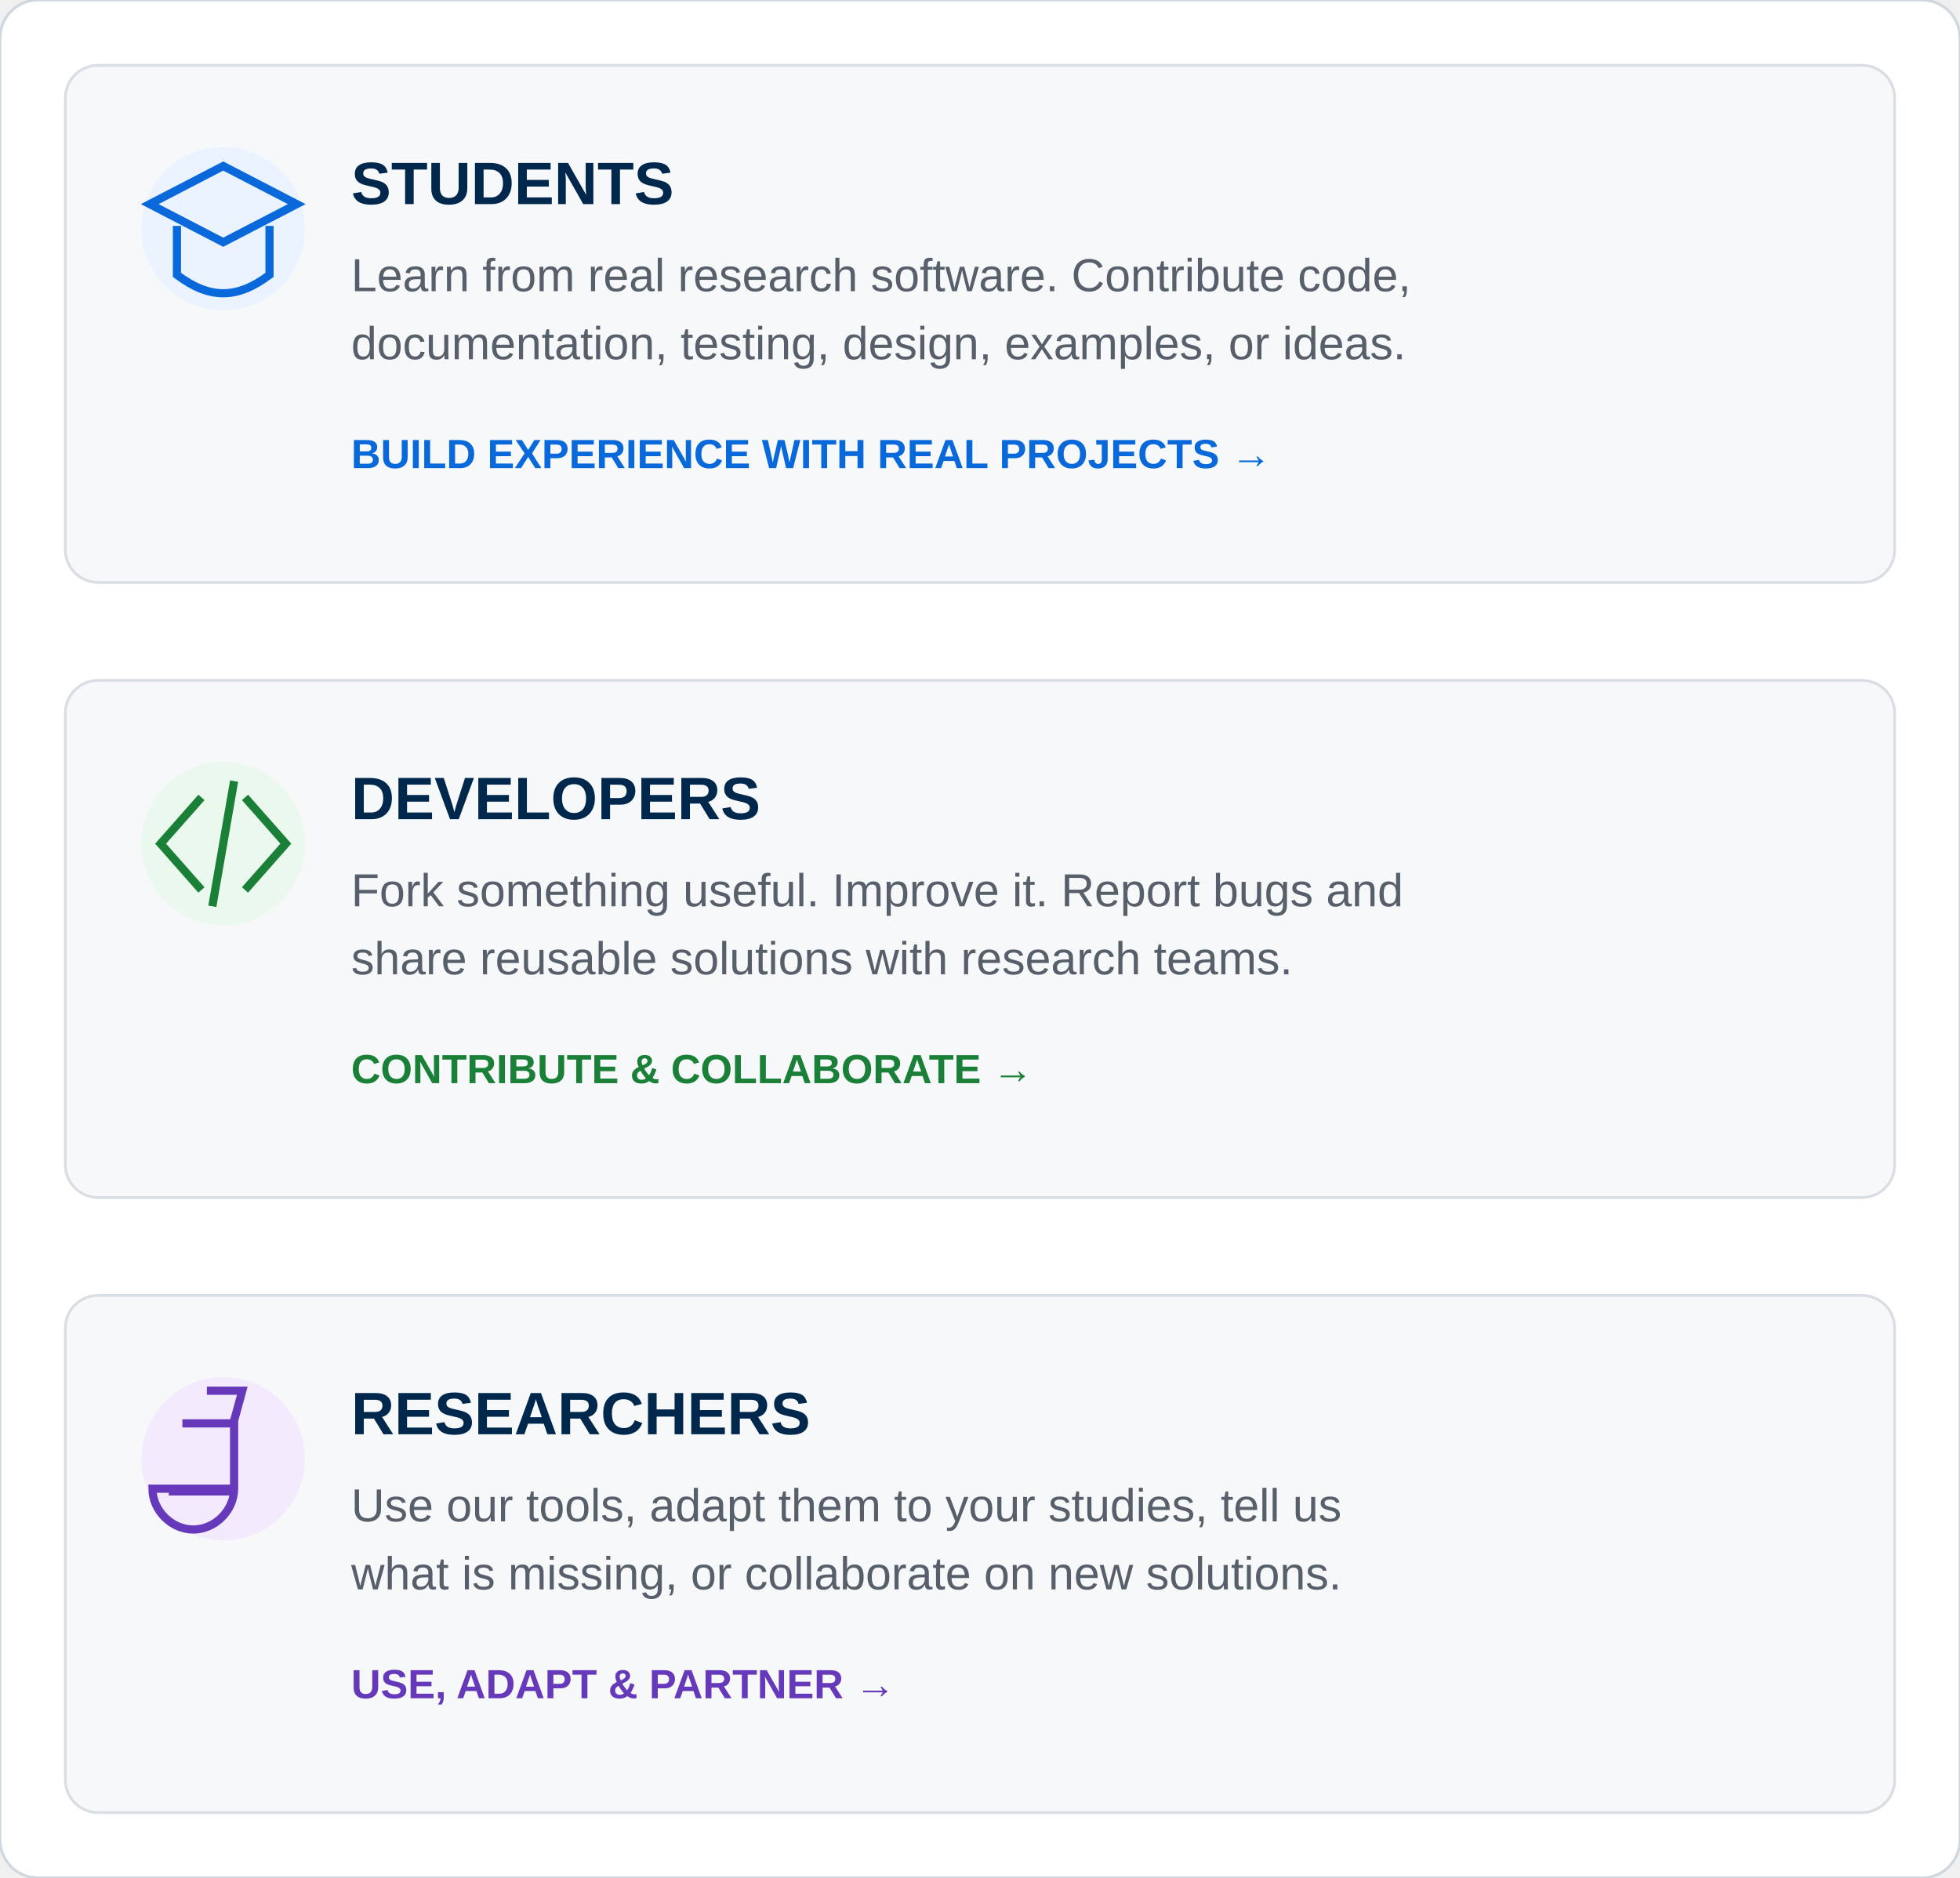
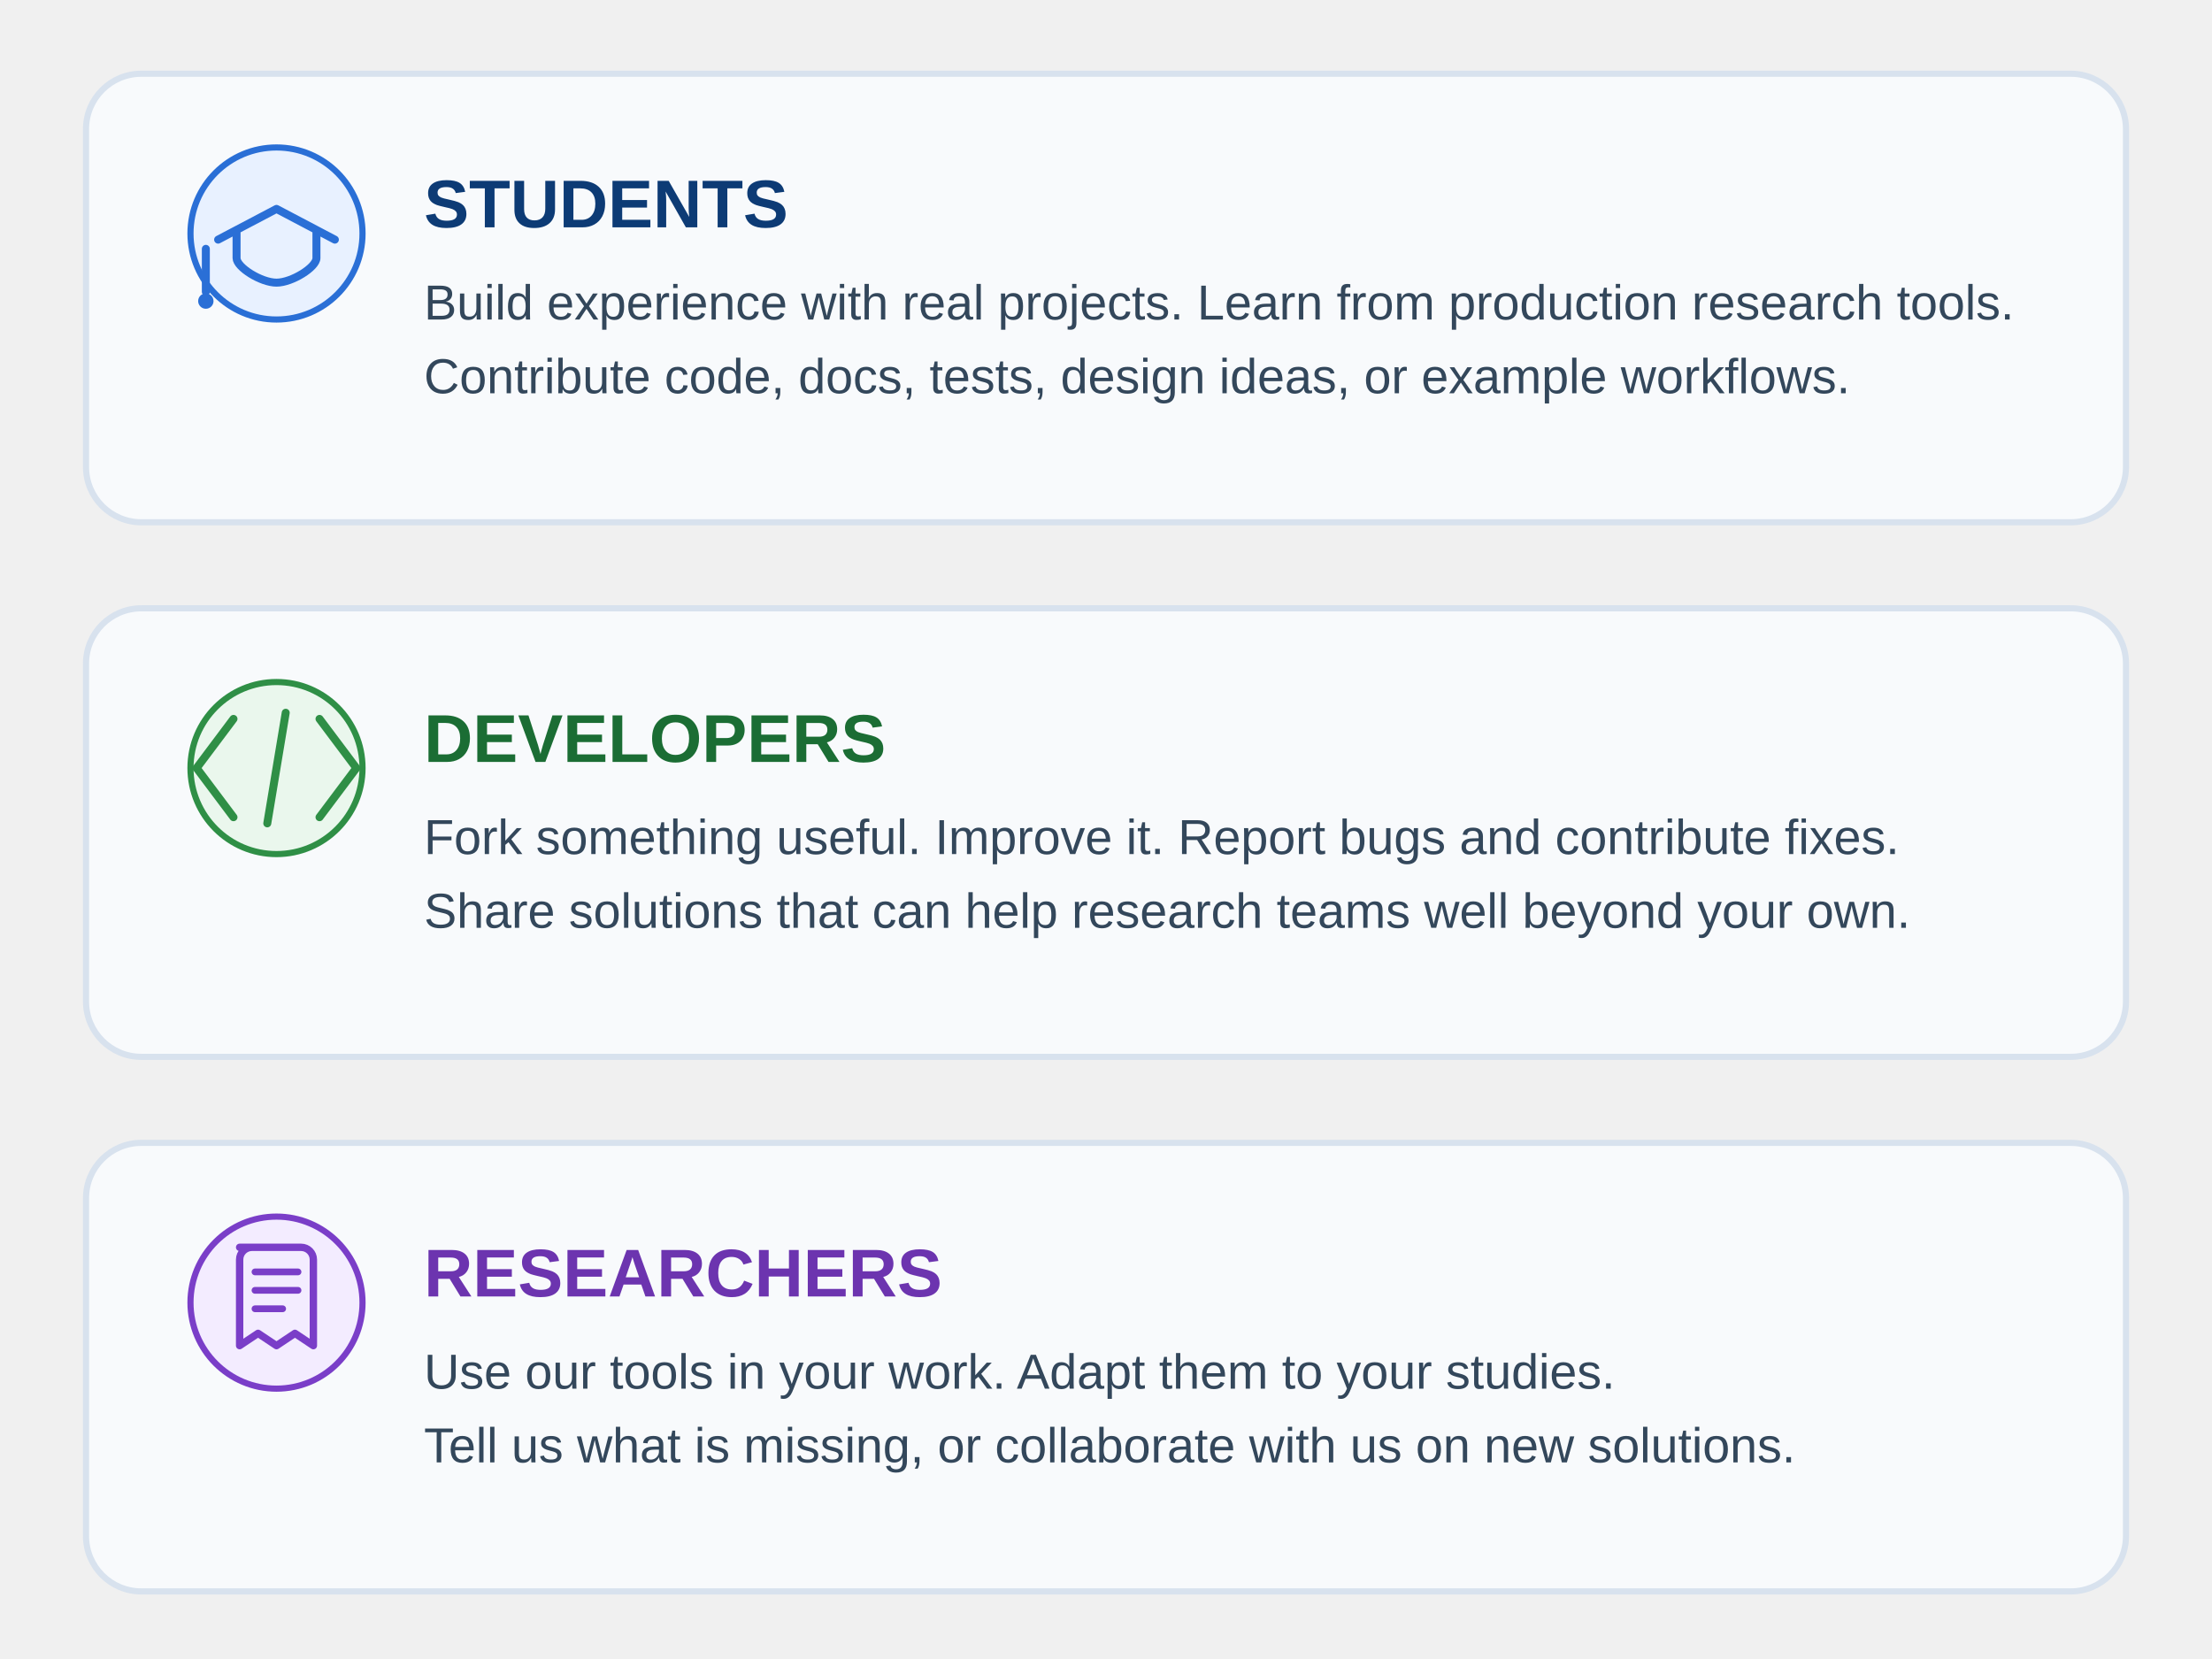
- <svg xmlns="http://www.w3.org/2000/svg" viewBox="0 0 720 690" role="img" aria-labelledby="title desc">
-   <rect width="720" height="690" rx="14" fill="#FFFFFF" stroke="#D0D7DE" />
-   <g font-family="Arial,Helvetica,sans-serif">
-     <g transform="translate(24 24)">
-       <rect width="672" height="190" rx="12" fill="#F6F8FA" stroke="#D8DEE4" />
-       <circle cx="58" cy="60" r="30" fill="#EAF3FF" />
-       <path d="M31 51l27-14 27 14-27 14-27-14Zm10 8v18c12 9 22 9 34 0V59" fill="none" stroke="#0969DA" stroke-width="3" />
-       <text x="105" y="51" fill="#00274C" font-size="22" font-weight="700">STUDENTS</text>
-       <text x="105" y="83" fill="#57606A" font-size="17">Learn from real research software. Contribute code,</text>
-       <text x="105" y="108" fill="#57606A" font-size="17">documentation, testing, design, examples, or ideas.</text>
-       <text x="105" y="148" fill="#0969DA" font-size="15" font-weight="700">BUILD EXPERIENCE WITH REAL PROJECTS →</text>
-     </g>
-     <g transform="translate(24 250)">
-       <rect width="672" height="190" rx="12" fill="#F6F8FA" stroke="#D8DEE4" />
-       <circle cx="58" cy="60" r="30" fill="#EAF8EE" />
-       <path d="M50 43L35 60l15 17M66 43l15 17-15 17M62 37L54 83" fill="none" stroke="#1A7F37" stroke-width="3" />
-       <text x="105" y="51" fill="#00274C" font-size="22" font-weight="700">DEVELOPERS</text>
-       <text x="105" y="83" fill="#57606A" font-size="17">Fork something useful. Improve it. Report bugs and</text>
-       <text x="105" y="108" fill="#57606A" font-size="17">share reusable solutions with research teams.</text>
-       <text x="105" y="148" fill="#1A7F37" font-size="15" font-weight="700">CONTRIBUTE &amp; COLLABORATE →</text>
-     </g>
-     <g transform="translate(24 476)">
-       <rect width="672" height="190" rx="12" fill="#F6F8FA" stroke="#D8DEE4" />
-       <circle cx="58" cy="60" r="30" fill="#F3EAFE" />
-       <path d="M52 35h13l-3 11v25c0 8-7 15-15 15s-15-7-15-15h30M43 47h19M38 72h24" fill="none" stroke="#6639BA" stroke-width="3" />
-       <text x="105" y="51" fill="#00274C" font-size="22" font-weight="700">RESEARCHERS</text>
-       <text x="105" y="83" fill="#57606A" font-size="17">Use our tools, adapt them to your studies, tell us</text>
-       <text x="105" y="108" fill="#57606A" font-size="17">what is missing, or collaborate on new solutions.</text>
-       <text x="105" y="148" fill="#6639BA" font-size="15" font-weight="700">USE, ADAPT &amp; PARTNER →</text>
-     </g>
-   </g>
+ <svg xmlns="http://www.w3.org/2000/svg" viewBox="0 0 720 540" role="img" aria-labelledby="title desc">
+   <defs>
+     <style>.card{fill:#F8FAFC;stroke:#D8E2EE;stroke-width:2}.title{font:700 22px Arial, Helvetica, sans-serif}.desc{font:400 16px Arial, Helvetica, sans-serif;fill:#33475B}</style>
+   </defs>
+   <rect x="28" y="24" rx="18" ry="18" width="664" height="146" class="card" />
+   <circle cx="90" cy="76" r="28" fill="#E8F1FF" stroke="#2A6FD6" stroke-width="2" />
+   <path d="M71 78l19-10 19 10M77 75v9c0 3 8 8 13 8s13-5 13-8v-9M67 81v14" fill="none" stroke="#2A6FD6" stroke-width="2.6" stroke-linecap="round" stroke-linejoin="round" />
+   <circle cx="67" cy="98" r="2.5" fill="#2A6FD6" />
+   <text x="138" y="74" fill="#0D3B75" class="title">STUDENTS</text>
+   <text x="138" y="104" class="desc">Build experience with real projects. Learn from production research tools.</text>
+   <text x="138" y="128" class="desc">Contribute code, docs, tests, design ideas, or example workflows.</text>
+   <rect x="28" y="198" rx="18" ry="18" width="664" height="146" class="card" />
+   <circle cx="90" cy="250" r="28" fill="#EAF7ED" stroke="#2F8F46" stroke-width="2" />
+   <path d="M76 234l-12 16 12 16M104 234l12 16-12 16M87 268l6-36" fill="none" stroke="#2F8F46" stroke-width="2.6" stroke-linecap="round" stroke-linejoin="round" />
+   <text x="138" y="248" fill="#1B6D34" class="title">DEVELOPERS</text>
+   <text x="138" y="278" class="desc">Fork something useful. Improve it. Report bugs and contribute fixes.</text>
+   <text x="138" y="302" class="desc">Share solutions that can help research teams well beyond your own.</text>
+   <rect x="28" y="372" rx="18" ry="18" width="664" height="146" class="card" />
+   <circle cx="90" cy="424" r="28" fill="#F3ECFF" stroke="#7A3EC8" stroke-width="2" />
+   <path d="M78 406h20a4 4 0 0 1 4 4v28l-6-4-6 4-6-4-6 4v-28a4 4 0 0 1 4-4z" fill="none" stroke="#7A3EC8" stroke-width="2.4" stroke-linejoin="round" />
+   <path d="M83 414h14M83 420h14M83 426h9" fill="none" stroke="#7A3EC8" stroke-width="2.2" stroke-linecap="round" />
+   <text x="138" y="422" fill="#6C34AF" class="title">RESEARCHERS</text>
+   <text x="138" y="452" class="desc">Use our tools in your work. Adapt them to your studies.</text>
+   <text x="138" y="476" class="desc">Tell us what is missing, or collaborate with us on new solutions.</text>
</svg>
